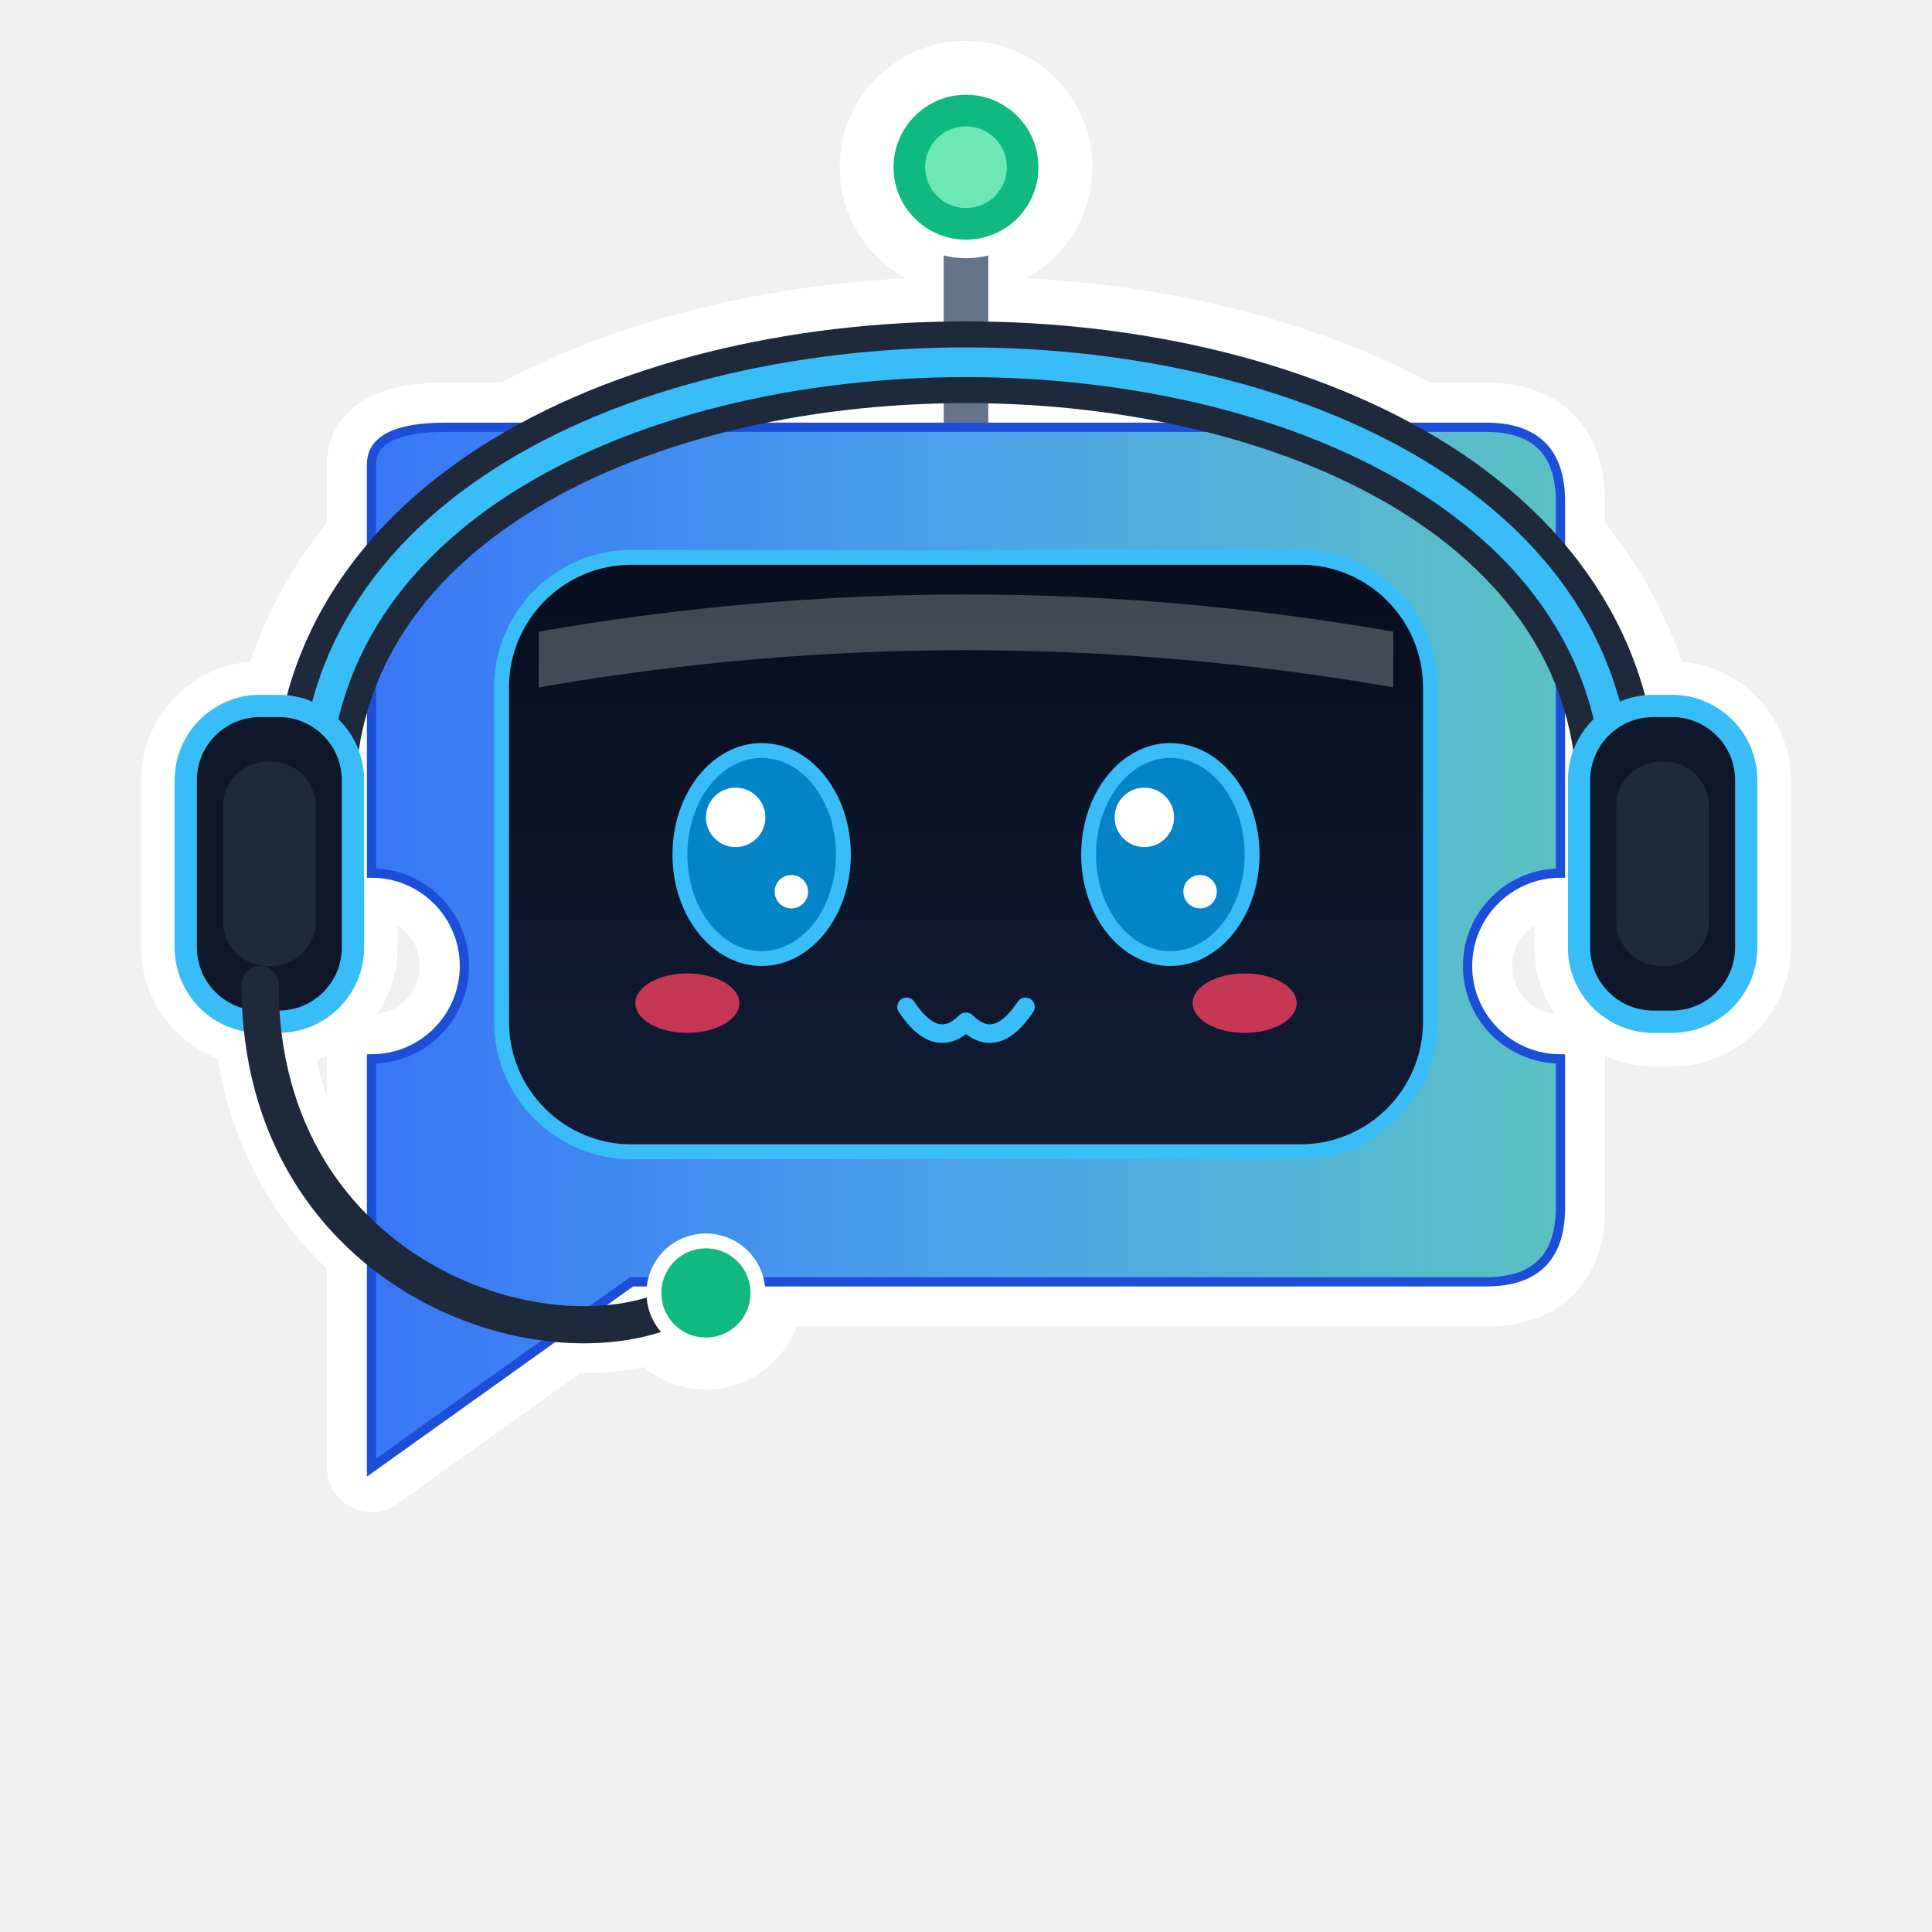
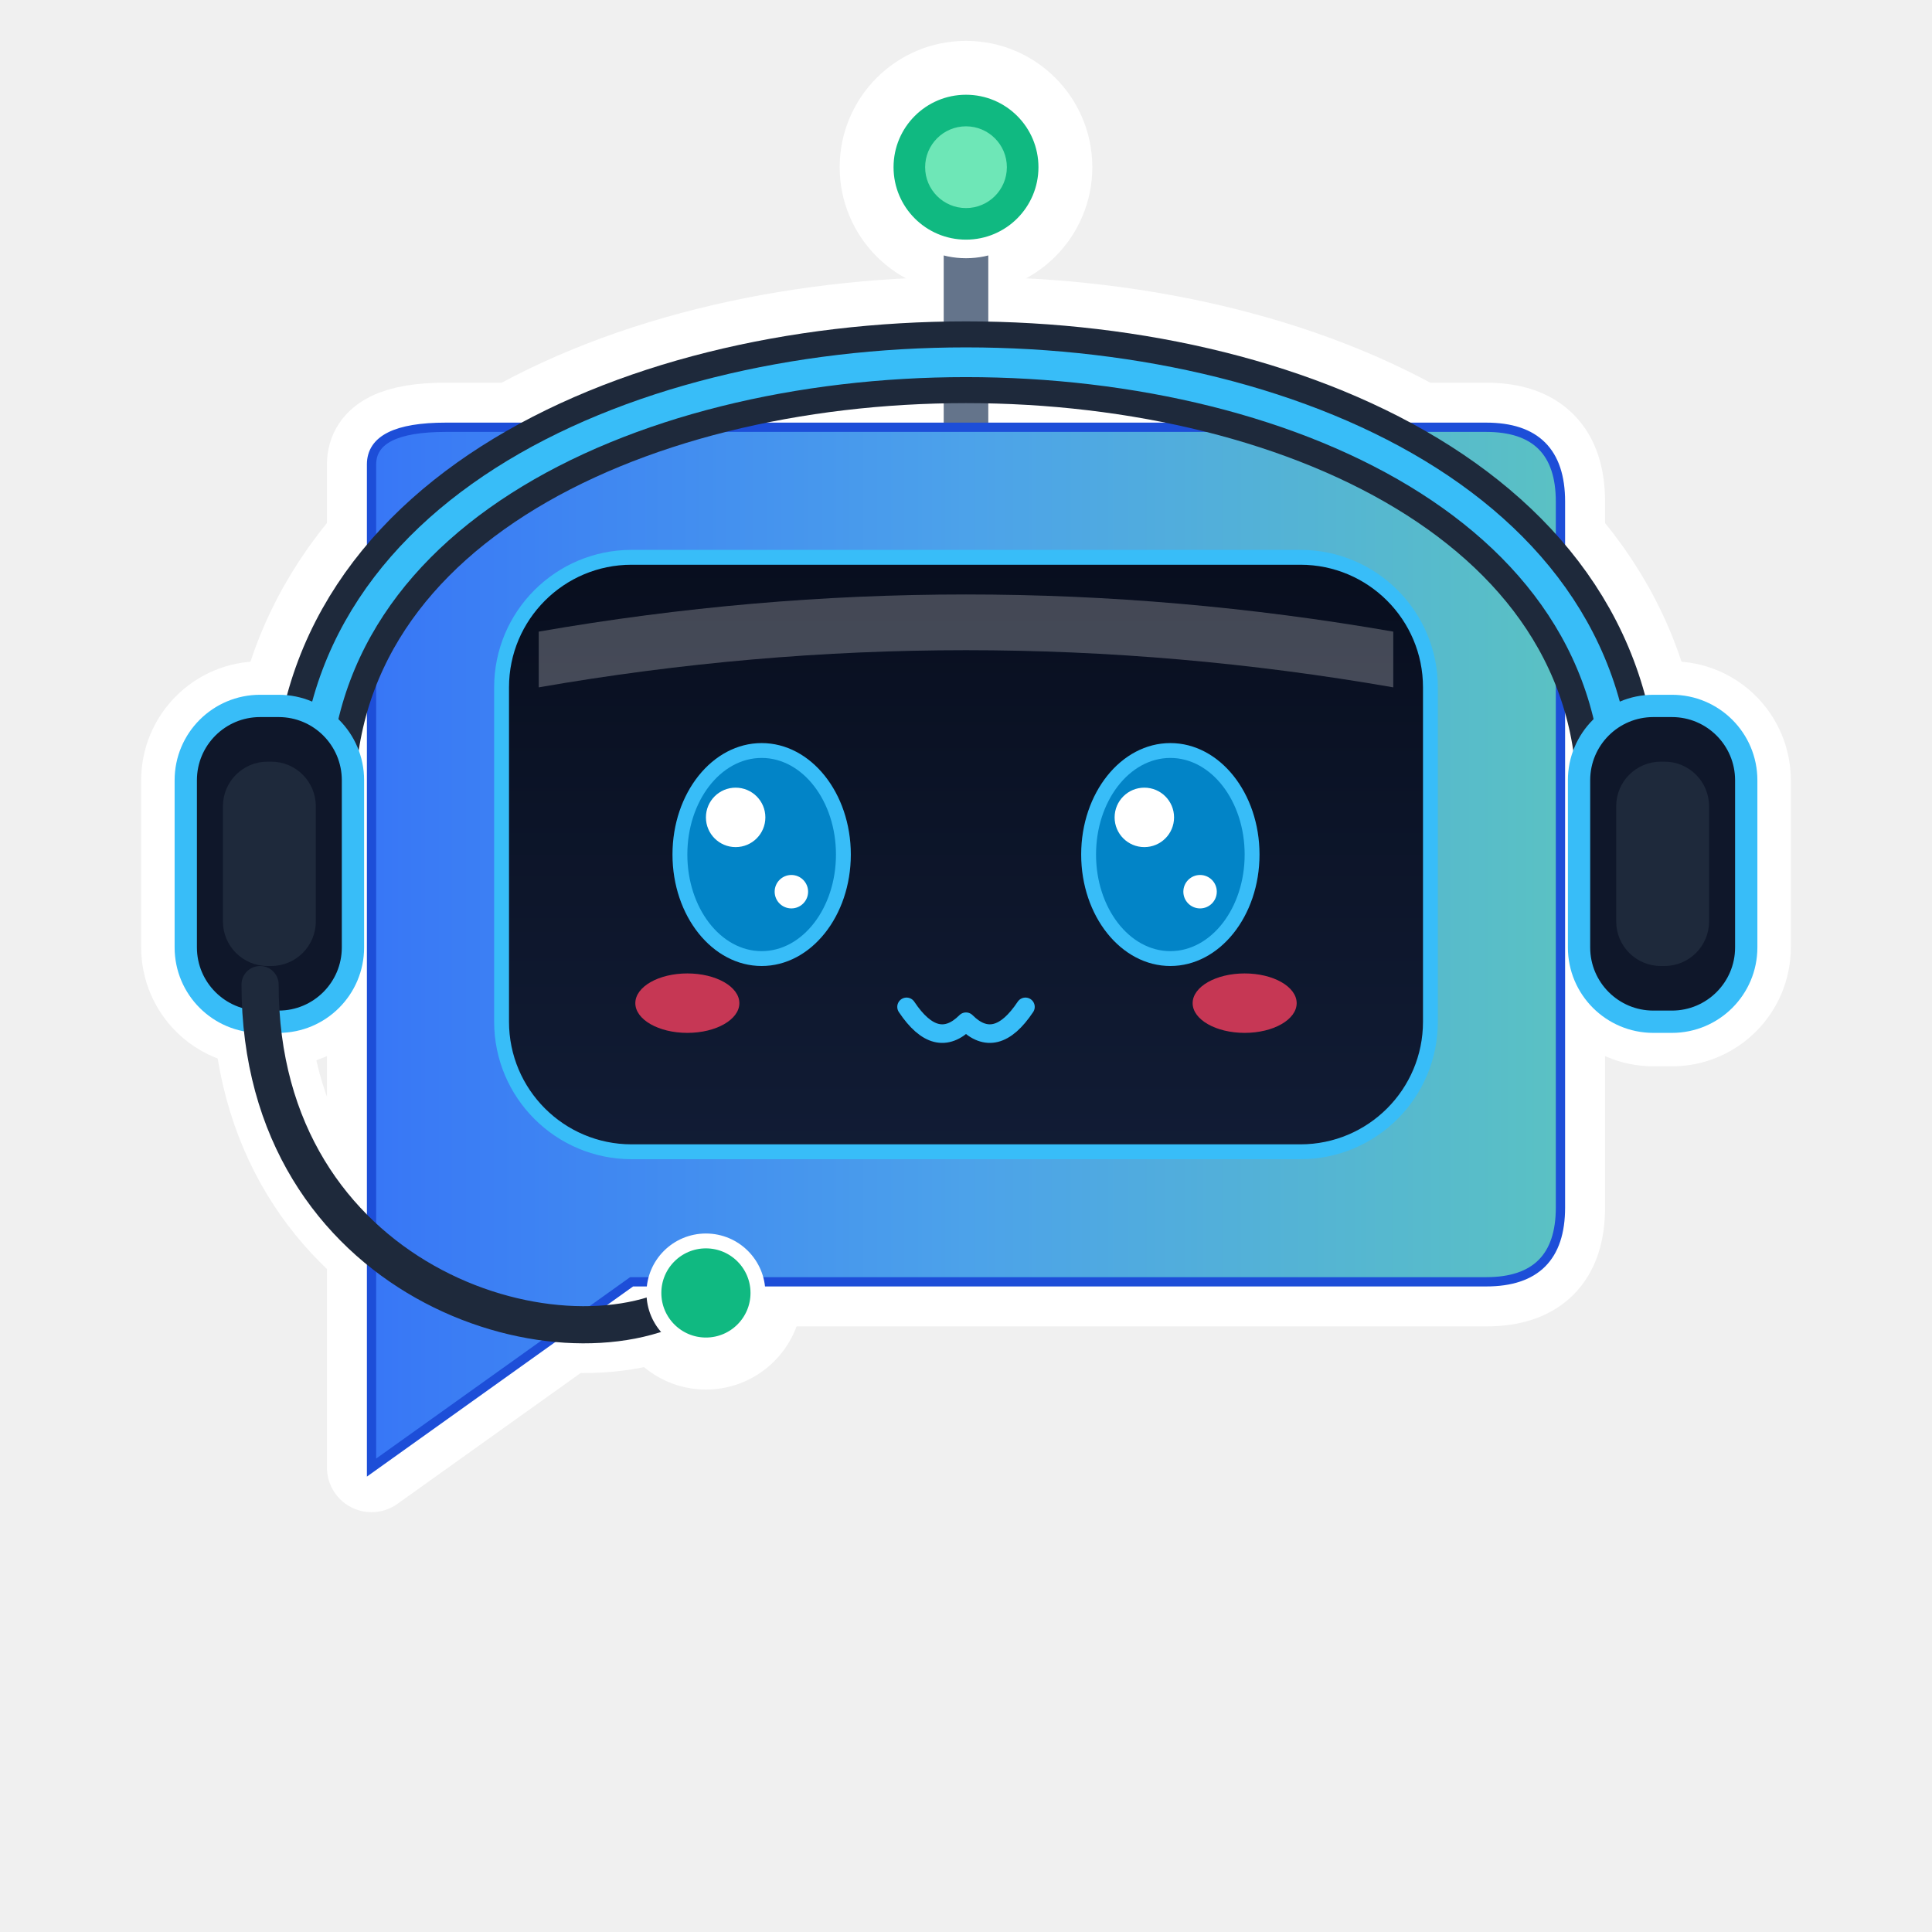
<svg xmlns="http://www.w3.org/2000/svg" viewBox="0 0 520 520" width="520" height="520">
  <defs>
    <linearGradient id="headGrad" x1="0%" y1="0%" x2="100%" y2="0%">
      <stop offset="0%" stop-color="#3877F6" />
      <stop offset="50%" stop-color="#4CA2EA" />
      <stop offset="100%" stop-color="#5AC1C4" />
    </linearGradient>
    <linearGradient id="screenGrad" x1="0%" y1="0%" x2="0%" y2="100%">
      <stop offset="0%" stop-color="#080E1E" />
      <stop offset="100%" stop-color="#111C35" />
    </linearGradient>
  </defs>
  <g id="Artwork" transform="translate(260, 275)">
    <g id="WhiteBorder" fill="#FFFFFF" stroke="#FFFFFF" stroke-linejoin="round" stroke-linecap="round">
      <circle cx="0" cy="-230" r="22" stroke-width="24" />
      <line x1="0" y1="-150" x2="0" y2="-230" stroke-width="32" />
      <path d="M -175 -50 C -190 -220, 190 -220, 175 -50" fill="none" stroke-width="46" />
      <rect x="-210" y="-85" width="45" height="85" rx="20" stroke-width="24" />
      <rect x="165" y="-85" width="45" height="85" rx="20" stroke-width="24" />
-       <path d="M -160 -150 Q -160 -160, -140 -160 L 140 -160 Q 160 -160, 160 -140 L 160 -40 A 25 25 0 0 0 160 10 L 160 50 Q 160 70, 140 70 L -90 70 L -160 120 L -160 10 A 25 25 0 0 0 -160 -40 Z" stroke-width="24" />
+       <path d="M -160 -150 Q -160 -160, -140 -160 L 140 -160 Q 160 -160, 160 -140 L 160 50 Q 160 70, 140 70 L -90 70 L -160 120 L -160 -140 Z" stroke-width="24" />
      <path d="M -190 -10 C -190 70, -110 95, -75 75" fill="none" stroke-width="26" />
      <circle cx="-70" cy="73" r="14" stroke-width="24" />
    </g>
    <path d="M 0 -150 L 0 -220" stroke="#64748B" stroke-width="12" stroke-linecap="round" />
    <circle cx="0" cy="-230" r="22" fill="#10B981" stroke="#FFFFFF" stroke-width="5" />
    <circle cx="0" cy="-230" r="11" fill="#6EE7B7" />
-     <path d="M -160 -150 Q -160 -160, -140 -160 L 140 -160 Q 160 -160, 160 -140 L 160 -40 A 25 25 0 0 0 160 10 L 160 50 Q 160 70, 140 70 L -90 70 L -160 120 L -160 10 A 25 25 0 0 0 -160 -40 Z" fill="url(#headGrad)" stroke="#1D4ED8" stroke-width="2.5" />
+     <path d="M -160 -150 Q -160 -160, -140 -160 L 140 -160 Q 160 -160, 160 -140 L 160 50 Q 160 70, 140 70 L -90 70 L -160 120 L -160 -140 Z" fill="url(#headGrad)" stroke="#1D4ED8" stroke-width="2.5" />
    <rect x="-125" y="-125" width="250" height="160" rx="35" fill="url(#screenGrad)" stroke="#38BDF8" stroke-width="4" />
    <path d="M -115 -105 Q 0 -125 115 -105 L 115 -90 Q 0 -110 -115 -90 Z" fill="#FFFFFF" opacity="0.24" />
    <g transform="translate(-55, -45)">
      <ellipse cx="0" cy="0" rx="24" ry="30" fill="#38BDF8" />
      <ellipse cx="0" cy="0" rx="20" ry="26" fill="#0284C7" />
      <circle cx="-7" cy="-10" r="8" fill="#FFFFFF" />
      <circle cx="8" cy="10" r="4.5" fill="#FFFFFF" />
    </g>
    <g transform="translate(55, -45)">
      <ellipse cx="0" cy="0" rx="24" ry="30" fill="#38BDF8" />
      <ellipse cx="0" cy="0" rx="20" ry="26" fill="#0284C7" />
      <circle cx="-7" cy="-10" r="8" fill="#FFFFFF" />
      <circle cx="8" cy="10" r="4.5" fill="#FFFFFF" />
    </g>
    <ellipse cx="-75" cy="-5" rx="14" ry="8" fill="#F43F5E" opacity="0.8" />
    <ellipse cx="75" cy="-5" rx="14" ry="8" fill="#F43F5E" opacity="0.8" />
    <path d="M -16 -4 Q -8 8 0 0 Q 8 8 16 -4" fill="none" stroke="#38BDF8" stroke-width="5" stroke-linecap="round" stroke-linejoin="round" />
    <path d="M -175 -50 C -190 -220, 190 -220, 175 -50" fill="none" stroke="#1E293B" stroke-width="22" stroke-linecap="round" />
    <path d="M -175 -50 C -190 -220, 190 -220, 175 -50" fill="none" stroke="#38BDF8" stroke-width="8" stroke-linecap="round" />
    <rect x="-210" y="-85" width="45" height="85" rx="20" fill="#0F172A" stroke="#38BDF8" stroke-width="6" />
    <rect x="-200" y="-70" width="25" height="55" rx="12" fill="#1E293B" />
    <rect x="165" y="-85" width="45" height="85" rx="20" fill="#0F172A" stroke="#38BDF8" stroke-width="6" />
    <rect x="175" y="-70" width="25" height="55" rx="12" fill="#1E293B" />
    <path d="M -190 -10 C -190 70, -110 95, -75 75" fill="none" stroke="#1E293B" stroke-width="10" stroke-linecap="round" />
    <circle cx="-70" cy="73" r="14" fill="#10B981" stroke="#FFFFFF" stroke-width="4" />
  </g>
</svg>
